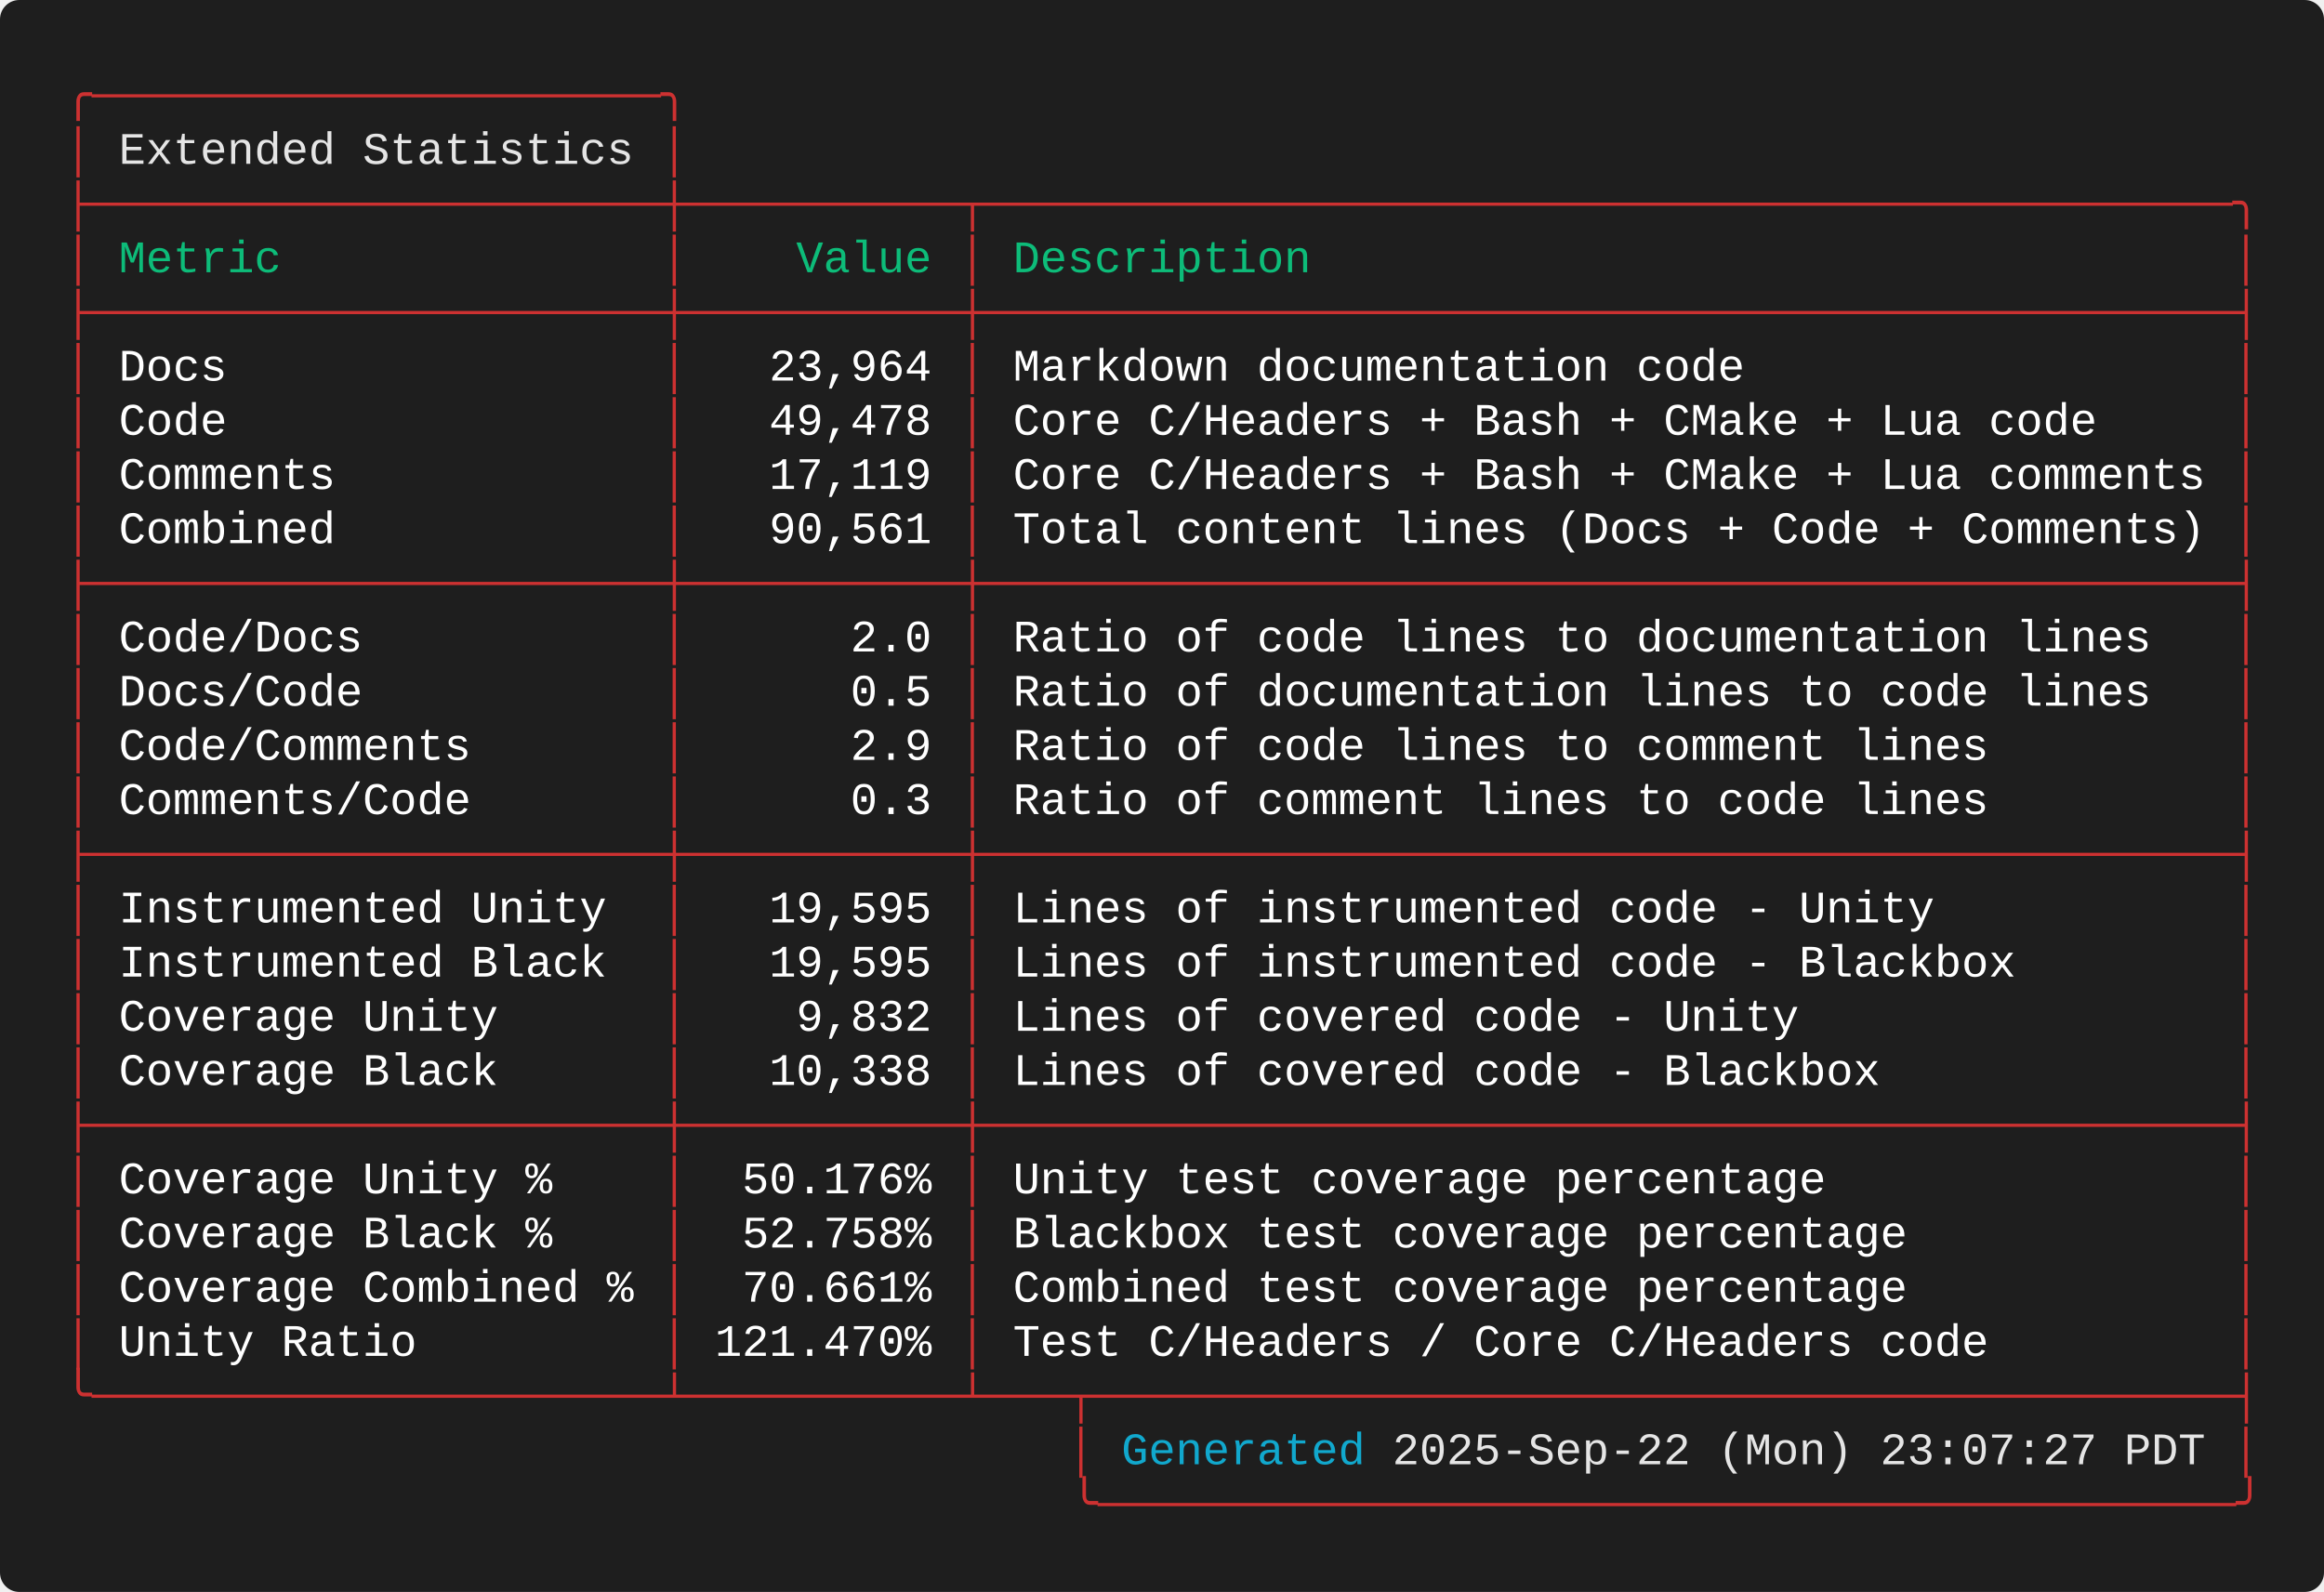
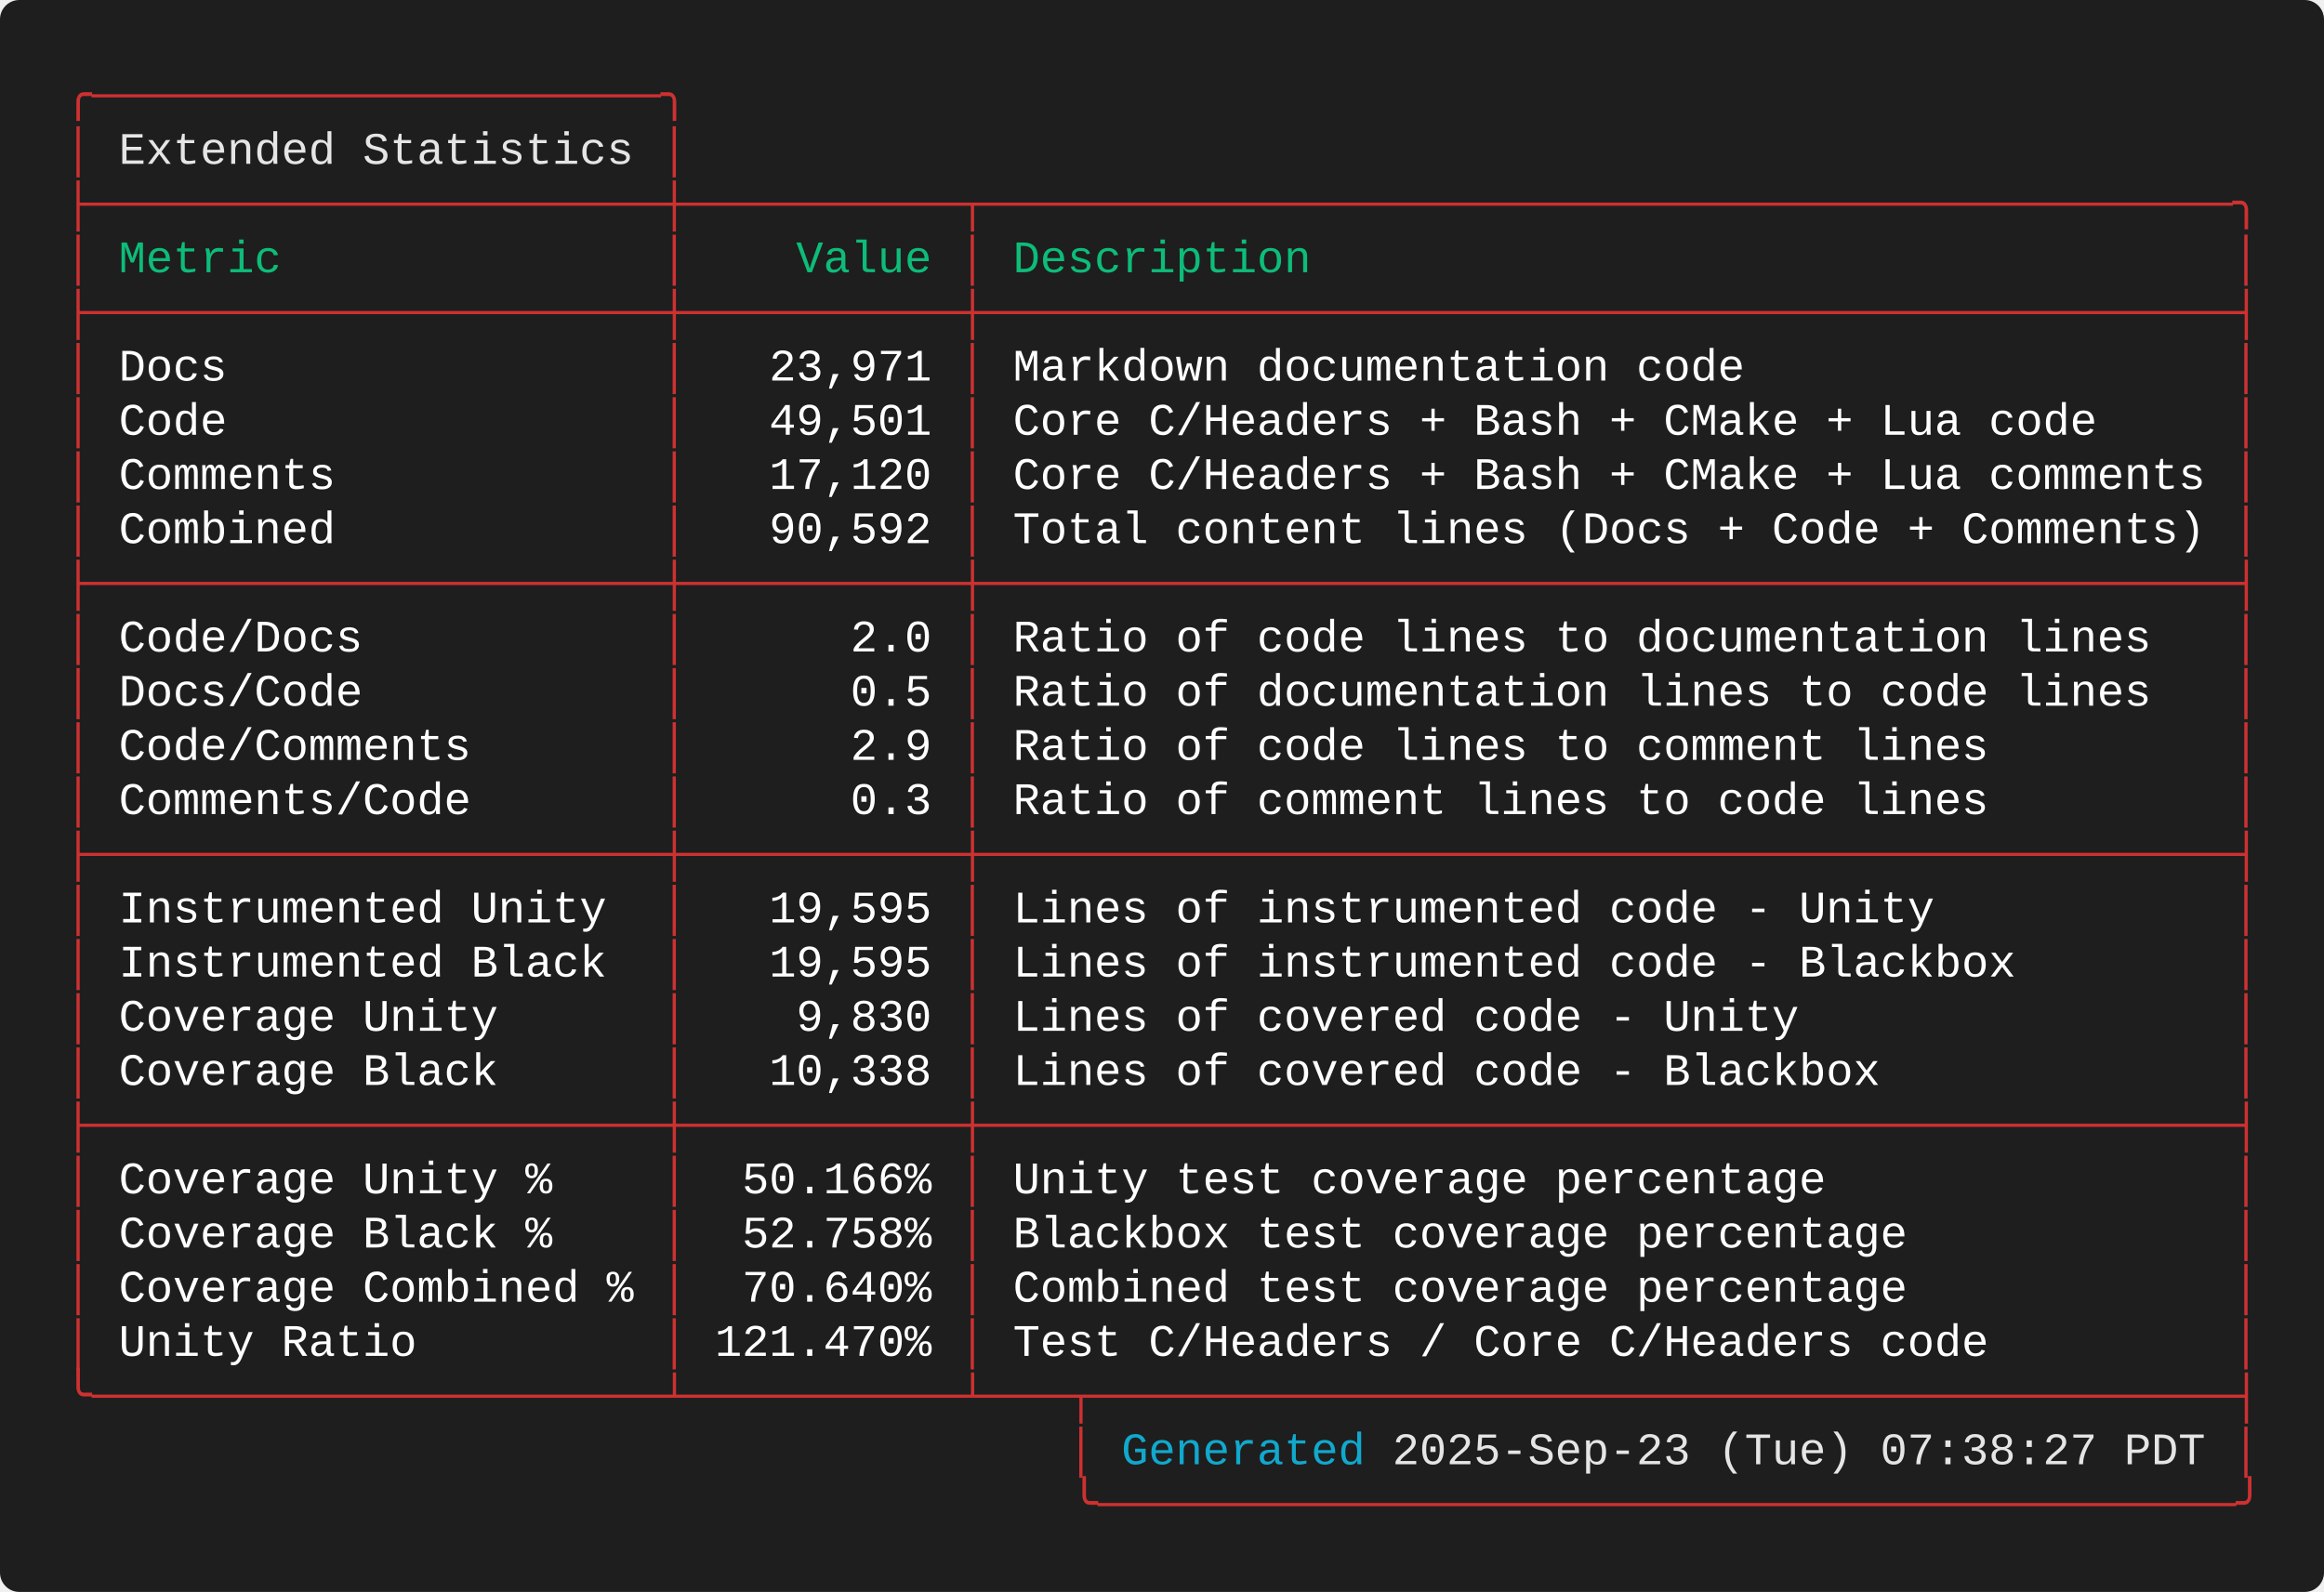
<svg xmlns="http://www.w3.org/2000/svg" width="720.40" height="493.60" viewBox="0 0 720.40 493.60">
  <defs>
    <style type="text/css">.terminal-text { font-family: 'Consolas', 'Consolas', 'Monaco', 'Courier New', monospace; }</style>
  </defs>
  <rect width="100%" height="100%" fill="#1e1e1e" rx="6" />
  <text x="20.00" y="34.00" font-size="14" class="terminal-text" xml:space="preserve" textLength="193.20" lengthAdjust="spacingAndGlyphs" fill="#cd3131">╭─────────────────────╮</text>
  <text x="20.00" y="50.80" font-size="14" class="terminal-text" xml:space="preserve" textLength="16.80" lengthAdjust="spacingAndGlyphs" fill="#cd3131">│ </text>
  <text x="36.80" y="50.80" font-size="14" class="terminal-text" xml:space="preserve" textLength="159.60" lengthAdjust="spacingAndGlyphs" fill="#e5e5e5">Extended Statistics</text>
  <text x="196.40" y="50.80" font-size="14" class="terminal-text" xml:space="preserve" textLength="8.40" lengthAdjust="spacingAndGlyphs" fill="#ffffff"> </text>
  <text x="204.80" y="50.80" font-size="14" class="terminal-text" xml:space="preserve" textLength="8.40" lengthAdjust="spacingAndGlyphs" fill="#cd3131">│</text>
  <text x="20.00" y="67.60" font-size="14" class="terminal-text" xml:space="preserve" textLength="680.40" lengthAdjust="spacingAndGlyphs" fill="#cd3131">├─────────────────────┼──────────┬──────────────────────────────────────────────╮</text>
  <text x="20.00" y="84.40" font-size="14" class="terminal-text" xml:space="preserve" textLength="8.40" lengthAdjust="spacingAndGlyphs" fill="#cd3131">│</text>
  <text x="28.40" y="84.40" font-size="14" class="terminal-text" xml:space="preserve" textLength="176.40" lengthAdjust="spacingAndGlyphs" fill="#0dbc79"> Metric              </text>
  <text x="204.80" y="84.40" font-size="14" class="terminal-text" xml:space="preserve" textLength="8.40" lengthAdjust="spacingAndGlyphs" fill="#cd3131">│</text>
  <text x="213.20" y="84.40" font-size="14" class="terminal-text" xml:space="preserve" textLength="84.00" lengthAdjust="spacingAndGlyphs" fill="#0dbc79">    Value </text>
  <text x="297.20" y="84.40" font-size="14" class="terminal-text" xml:space="preserve" textLength="8.40" lengthAdjust="spacingAndGlyphs" fill="#cd3131">│</text>
  <text x="305.60" y="84.40" font-size="14" class="terminal-text" xml:space="preserve" textLength="386.40" lengthAdjust="spacingAndGlyphs" fill="#0dbc79"> Description                                  </text>
  <text x="692.00" y="84.40" font-size="14" class="terminal-text" xml:space="preserve" textLength="8.40" lengthAdjust="spacingAndGlyphs" fill="#cd3131">│</text>
  <text x="20.00" y="101.20" font-size="14" class="terminal-text" xml:space="preserve" textLength="680.40" lengthAdjust="spacingAndGlyphs" fill="#cd3131">├─────────────────────┼──────────┼──────────────────────────────────────────────┤</text>
  <text x="20.00" y="118.00" font-size="14" class="terminal-text" xml:space="preserve" textLength="8.40" lengthAdjust="spacingAndGlyphs" fill="#cd3131">│</text>
  <text x="28.40" y="118.00" font-size="14" class="terminal-text" xml:space="preserve" textLength="176.40" lengthAdjust="spacingAndGlyphs" fill="#ffffff"> Docs                </text>
  <text x="204.80" y="118.00" font-size="14" class="terminal-text" xml:space="preserve" textLength="8.40" lengthAdjust="spacingAndGlyphs" fill="#cd3131">│</text>
-   <text x="213.20" y="118.00" font-size="14" class="terminal-text" xml:space="preserve" textLength="84.00" lengthAdjust="spacingAndGlyphs" fill="#ffffff">   23,964 </text>
+   <text x="213.20" y="118.00" font-size="14" class="terminal-text" xml:space="preserve" textLength="84.00" lengthAdjust="spacingAndGlyphs" fill="#ffffff">   23,971 </text>
  <text x="297.20" y="118.00" font-size="14" class="terminal-text" xml:space="preserve" textLength="8.40" lengthAdjust="spacingAndGlyphs" fill="#cd3131">│</text>
  <text x="305.60" y="118.00" font-size="14" class="terminal-text" xml:space="preserve" textLength="386.40" lengthAdjust="spacingAndGlyphs" fill="#ffffff"> Markdown documentation code                  </text>
  <text x="692.00" y="118.00" font-size="14" class="terminal-text" xml:space="preserve" textLength="8.40" lengthAdjust="spacingAndGlyphs" fill="#cd3131">│</text>
  <text x="20.00" y="134.80" font-size="14" class="terminal-text" xml:space="preserve" textLength="8.40" lengthAdjust="spacingAndGlyphs" fill="#cd3131">│</text>
  <text x="28.40" y="134.80" font-size="14" class="terminal-text" xml:space="preserve" textLength="176.40" lengthAdjust="spacingAndGlyphs" fill="#ffffff"> Code                </text>
  <text x="204.80" y="134.80" font-size="14" class="terminal-text" xml:space="preserve" textLength="8.40" lengthAdjust="spacingAndGlyphs" fill="#cd3131">│</text>
-   <text x="213.20" y="134.80" font-size="14" class="terminal-text" xml:space="preserve" textLength="84.00" lengthAdjust="spacingAndGlyphs" fill="#ffffff">   49,478 </text>
+   <text x="213.20" y="134.80" font-size="14" class="terminal-text" xml:space="preserve" textLength="84.00" lengthAdjust="spacingAndGlyphs" fill="#ffffff">   49,501 </text>
  <text x="297.20" y="134.80" font-size="14" class="terminal-text" xml:space="preserve" textLength="8.40" lengthAdjust="spacingAndGlyphs" fill="#cd3131">│</text>
  <text x="305.60" y="134.80" font-size="14" class="terminal-text" xml:space="preserve" textLength="386.40" lengthAdjust="spacingAndGlyphs" fill="#ffffff"> Core C/Headers + Bash + CMake + Lua code     </text>
  <text x="692.00" y="134.80" font-size="14" class="terminal-text" xml:space="preserve" textLength="8.40" lengthAdjust="spacingAndGlyphs" fill="#cd3131">│</text>
  <text x="20.00" y="151.60" font-size="14" class="terminal-text" xml:space="preserve" textLength="8.40" lengthAdjust="spacingAndGlyphs" fill="#cd3131">│</text>
  <text x="28.40" y="151.60" font-size="14" class="terminal-text" xml:space="preserve" textLength="176.40" lengthAdjust="spacingAndGlyphs" fill="#ffffff"> Comments            </text>
  <text x="204.80" y="151.60" font-size="14" class="terminal-text" xml:space="preserve" textLength="8.40" lengthAdjust="spacingAndGlyphs" fill="#cd3131">│</text>
-   <text x="213.20" y="151.60" font-size="14" class="terminal-text" xml:space="preserve" textLength="84.00" lengthAdjust="spacingAndGlyphs" fill="#ffffff">   17,119 </text>
+   <text x="213.20" y="151.60" font-size="14" class="terminal-text" xml:space="preserve" textLength="84.00" lengthAdjust="spacingAndGlyphs" fill="#ffffff">   17,120 </text>
  <text x="297.20" y="151.60" font-size="14" class="terminal-text" xml:space="preserve" textLength="8.40" lengthAdjust="spacingAndGlyphs" fill="#cd3131">│</text>
  <text x="305.60" y="151.60" font-size="14" class="terminal-text" xml:space="preserve" textLength="386.40" lengthAdjust="spacingAndGlyphs" fill="#ffffff"> Core C/Headers + Bash + CMake + Lua comments </text>
  <text x="692.00" y="151.60" font-size="14" class="terminal-text" xml:space="preserve" textLength="8.40" lengthAdjust="spacingAndGlyphs" fill="#cd3131">│</text>
  <text x="20.00" y="168.40" font-size="14" class="terminal-text" xml:space="preserve" textLength="8.40" lengthAdjust="spacingAndGlyphs" fill="#cd3131">│</text>
  <text x="28.40" y="168.40" font-size="14" class="terminal-text" xml:space="preserve" textLength="176.40" lengthAdjust="spacingAndGlyphs" fill="#ffffff"> Combined            </text>
  <text x="204.80" y="168.40" font-size="14" class="terminal-text" xml:space="preserve" textLength="8.40" lengthAdjust="spacingAndGlyphs" fill="#cd3131">│</text>
-   <text x="213.20" y="168.40" font-size="14" class="terminal-text" xml:space="preserve" textLength="84.00" lengthAdjust="spacingAndGlyphs" fill="#ffffff">   90,561 </text>
+   <text x="213.20" y="168.40" font-size="14" class="terminal-text" xml:space="preserve" textLength="84.00" lengthAdjust="spacingAndGlyphs" fill="#ffffff">   90,592 </text>
  <text x="297.20" y="168.40" font-size="14" class="terminal-text" xml:space="preserve" textLength="8.40" lengthAdjust="spacingAndGlyphs" fill="#cd3131">│</text>
  <text x="305.60" y="168.40" font-size="14" class="terminal-text" xml:space="preserve" textLength="386.40" lengthAdjust="spacingAndGlyphs" fill="#ffffff"> Total content lines (Docs + Code + Comments) </text>
  <text x="692.00" y="168.40" font-size="14" class="terminal-text" xml:space="preserve" textLength="8.40" lengthAdjust="spacingAndGlyphs" fill="#cd3131">│</text>
  <text x="20.00" y="185.20" font-size="14" class="terminal-text" xml:space="preserve" textLength="680.40" lengthAdjust="spacingAndGlyphs" fill="#cd3131">├─────────────────────┼──────────┼──────────────────────────────────────────────┤</text>
  <text x="20.00" y="202.00" font-size="14" class="terminal-text" xml:space="preserve" textLength="8.40" lengthAdjust="spacingAndGlyphs" fill="#cd3131">│</text>
  <text x="28.40" y="202.00" font-size="14" class="terminal-text" xml:space="preserve" textLength="176.40" lengthAdjust="spacingAndGlyphs" fill="#ffffff"> Code/Docs           </text>
  <text x="204.80" y="202.00" font-size="14" class="terminal-text" xml:space="preserve" textLength="8.40" lengthAdjust="spacingAndGlyphs" fill="#cd3131">│</text>
  <text x="213.20" y="202.00" font-size="14" class="terminal-text" xml:space="preserve" textLength="84.00" lengthAdjust="spacingAndGlyphs" fill="#ffffff">      2.0 </text>
  <text x="297.20" y="202.00" font-size="14" class="terminal-text" xml:space="preserve" textLength="8.40" lengthAdjust="spacingAndGlyphs" fill="#cd3131">│</text>
  <text x="305.60" y="202.00" font-size="14" class="terminal-text" xml:space="preserve" textLength="386.40" lengthAdjust="spacingAndGlyphs" fill="#ffffff"> Ratio of code lines to documentation lines   </text>
  <text x="692.00" y="202.00" font-size="14" class="terminal-text" xml:space="preserve" textLength="8.40" lengthAdjust="spacingAndGlyphs" fill="#cd3131">│</text>
  <text x="20.00" y="218.80" font-size="14" class="terminal-text" xml:space="preserve" textLength="8.40" lengthAdjust="spacingAndGlyphs" fill="#cd3131">│</text>
  <text x="28.40" y="218.80" font-size="14" class="terminal-text" xml:space="preserve" textLength="176.40" lengthAdjust="spacingAndGlyphs" fill="#ffffff"> Docs/Code           </text>
  <text x="204.80" y="218.80" font-size="14" class="terminal-text" xml:space="preserve" textLength="8.40" lengthAdjust="spacingAndGlyphs" fill="#cd3131">│</text>
  <text x="213.20" y="218.80" font-size="14" class="terminal-text" xml:space="preserve" textLength="84.00" lengthAdjust="spacingAndGlyphs" fill="#ffffff">      0.5 </text>
  <text x="297.20" y="218.80" font-size="14" class="terminal-text" xml:space="preserve" textLength="8.40" lengthAdjust="spacingAndGlyphs" fill="#cd3131">│</text>
  <text x="305.60" y="218.80" font-size="14" class="terminal-text" xml:space="preserve" textLength="386.40" lengthAdjust="spacingAndGlyphs" fill="#ffffff"> Ratio of documentation lines to code lines   </text>
  <text x="692.00" y="218.80" font-size="14" class="terminal-text" xml:space="preserve" textLength="8.40" lengthAdjust="spacingAndGlyphs" fill="#cd3131">│</text>
  <text x="20.00" y="235.60" font-size="14" class="terminal-text" xml:space="preserve" textLength="8.40" lengthAdjust="spacingAndGlyphs" fill="#cd3131">│</text>
  <text x="28.40" y="235.60" font-size="14" class="terminal-text" xml:space="preserve" textLength="176.40" lengthAdjust="spacingAndGlyphs" fill="#ffffff"> Code/Comments       </text>
  <text x="204.80" y="235.60" font-size="14" class="terminal-text" xml:space="preserve" textLength="8.40" lengthAdjust="spacingAndGlyphs" fill="#cd3131">│</text>
  <text x="213.20" y="235.60" font-size="14" class="terminal-text" xml:space="preserve" textLength="84.00" lengthAdjust="spacingAndGlyphs" fill="#ffffff">      2.9 </text>
  <text x="297.20" y="235.60" font-size="14" class="terminal-text" xml:space="preserve" textLength="8.40" lengthAdjust="spacingAndGlyphs" fill="#cd3131">│</text>
  <text x="305.60" y="235.60" font-size="14" class="terminal-text" xml:space="preserve" textLength="386.40" lengthAdjust="spacingAndGlyphs" fill="#ffffff"> Ratio of code lines to comment lines         </text>
  <text x="692.00" y="235.60" font-size="14" class="terminal-text" xml:space="preserve" textLength="8.40" lengthAdjust="spacingAndGlyphs" fill="#cd3131">│</text>
  <text x="20.00" y="252.40" font-size="14" class="terminal-text" xml:space="preserve" textLength="8.40" lengthAdjust="spacingAndGlyphs" fill="#cd3131">│</text>
  <text x="28.40" y="252.40" font-size="14" class="terminal-text" xml:space="preserve" textLength="176.40" lengthAdjust="spacingAndGlyphs" fill="#ffffff"> Comments/Code       </text>
  <text x="204.80" y="252.40" font-size="14" class="terminal-text" xml:space="preserve" textLength="8.40" lengthAdjust="spacingAndGlyphs" fill="#cd3131">│</text>
  <text x="213.20" y="252.40" font-size="14" class="terminal-text" xml:space="preserve" textLength="84.00" lengthAdjust="spacingAndGlyphs" fill="#ffffff">      0.3 </text>
  <text x="297.20" y="252.40" font-size="14" class="terminal-text" xml:space="preserve" textLength="8.40" lengthAdjust="spacingAndGlyphs" fill="#cd3131">│</text>
  <text x="305.60" y="252.40" font-size="14" class="terminal-text" xml:space="preserve" textLength="386.40" lengthAdjust="spacingAndGlyphs" fill="#ffffff"> Ratio of comment lines to code lines         </text>
  <text x="692.00" y="252.40" font-size="14" class="terminal-text" xml:space="preserve" textLength="8.40" lengthAdjust="spacingAndGlyphs" fill="#cd3131">│</text>
  <text x="20.00" y="269.20" font-size="14" class="terminal-text" xml:space="preserve" textLength="680.40" lengthAdjust="spacingAndGlyphs" fill="#cd3131">├─────────────────────┼──────────┼──────────────────────────────────────────────┤</text>
  <text x="20.00" y="286.00" font-size="14" class="terminal-text" xml:space="preserve" textLength="8.40" lengthAdjust="spacingAndGlyphs" fill="#cd3131">│</text>
  <text x="28.40" y="286.00" font-size="14" class="terminal-text" xml:space="preserve" textLength="176.40" lengthAdjust="spacingAndGlyphs" fill="#ffffff"> Instrumented Unity  </text>
  <text x="204.80" y="286.00" font-size="14" class="terminal-text" xml:space="preserve" textLength="8.40" lengthAdjust="spacingAndGlyphs" fill="#cd3131">│</text>
  <text x="213.20" y="286.00" font-size="14" class="terminal-text" xml:space="preserve" textLength="84.00" lengthAdjust="spacingAndGlyphs" fill="#ffffff">   19,595 </text>
  <text x="297.20" y="286.00" font-size="14" class="terminal-text" xml:space="preserve" textLength="8.40" lengthAdjust="spacingAndGlyphs" fill="#cd3131">│</text>
  <text x="305.60" y="286.00" font-size="14" class="terminal-text" xml:space="preserve" textLength="386.40" lengthAdjust="spacingAndGlyphs" fill="#ffffff"> Lines of instrumented code - Unity           </text>
  <text x="692.00" y="286.00" font-size="14" class="terminal-text" xml:space="preserve" textLength="8.40" lengthAdjust="spacingAndGlyphs" fill="#cd3131">│</text>
  <text x="20.00" y="302.80" font-size="14" class="terminal-text" xml:space="preserve" textLength="8.40" lengthAdjust="spacingAndGlyphs" fill="#cd3131">│</text>
  <text x="28.40" y="302.80" font-size="14" class="terminal-text" xml:space="preserve" textLength="176.40" lengthAdjust="spacingAndGlyphs" fill="#ffffff"> Instrumented Black  </text>
  <text x="204.80" y="302.80" font-size="14" class="terminal-text" xml:space="preserve" textLength="8.40" lengthAdjust="spacingAndGlyphs" fill="#cd3131">│</text>
  <text x="213.20" y="302.80" font-size="14" class="terminal-text" xml:space="preserve" textLength="84.00" lengthAdjust="spacingAndGlyphs" fill="#ffffff">   19,595 </text>
  <text x="297.20" y="302.80" font-size="14" class="terminal-text" xml:space="preserve" textLength="8.40" lengthAdjust="spacingAndGlyphs" fill="#cd3131">│</text>
  <text x="305.60" y="302.80" font-size="14" class="terminal-text" xml:space="preserve" textLength="386.40" lengthAdjust="spacingAndGlyphs" fill="#ffffff"> Lines of instrumented code - Blackbox        </text>
  <text x="692.00" y="302.80" font-size="14" class="terminal-text" xml:space="preserve" textLength="8.40" lengthAdjust="spacingAndGlyphs" fill="#cd3131">│</text>
  <text x="20.00" y="319.60" font-size="14" class="terminal-text" xml:space="preserve" textLength="8.40" lengthAdjust="spacingAndGlyphs" fill="#cd3131">│</text>
  <text x="28.40" y="319.60" font-size="14" class="terminal-text" xml:space="preserve" textLength="176.40" lengthAdjust="spacingAndGlyphs" fill="#ffffff"> Coverage Unity      </text>
  <text x="204.80" y="319.60" font-size="14" class="terminal-text" xml:space="preserve" textLength="8.40" lengthAdjust="spacingAndGlyphs" fill="#cd3131">│</text>
-   <text x="213.20" y="319.60" font-size="14" class="terminal-text" xml:space="preserve" textLength="84.00" lengthAdjust="spacingAndGlyphs" fill="#ffffff">    9,832 </text>
+   <text x="213.20" y="319.60" font-size="14" class="terminal-text" xml:space="preserve" textLength="84.00" lengthAdjust="spacingAndGlyphs" fill="#ffffff">    9,830 </text>
  <text x="297.20" y="319.60" font-size="14" class="terminal-text" xml:space="preserve" textLength="8.40" lengthAdjust="spacingAndGlyphs" fill="#cd3131">│</text>
  <text x="305.60" y="319.60" font-size="14" class="terminal-text" xml:space="preserve" textLength="386.40" lengthAdjust="spacingAndGlyphs" fill="#ffffff"> Lines of covered code - Unity                </text>
  <text x="692.00" y="319.60" font-size="14" class="terminal-text" xml:space="preserve" textLength="8.40" lengthAdjust="spacingAndGlyphs" fill="#cd3131">│</text>
  <text x="20.00" y="336.40" font-size="14" class="terminal-text" xml:space="preserve" textLength="8.40" lengthAdjust="spacingAndGlyphs" fill="#cd3131">│</text>
  <text x="28.40" y="336.40" font-size="14" class="terminal-text" xml:space="preserve" textLength="176.40" lengthAdjust="spacingAndGlyphs" fill="#ffffff"> Coverage Black      </text>
  <text x="204.80" y="336.40" font-size="14" class="terminal-text" xml:space="preserve" textLength="8.40" lengthAdjust="spacingAndGlyphs" fill="#cd3131">│</text>
  <text x="213.20" y="336.40" font-size="14" class="terminal-text" xml:space="preserve" textLength="84.00" lengthAdjust="spacingAndGlyphs" fill="#ffffff">   10,338 </text>
  <text x="297.20" y="336.40" font-size="14" class="terminal-text" xml:space="preserve" textLength="8.40" lengthAdjust="spacingAndGlyphs" fill="#cd3131">│</text>
  <text x="305.60" y="336.40" font-size="14" class="terminal-text" xml:space="preserve" textLength="386.40" lengthAdjust="spacingAndGlyphs" fill="#ffffff"> Lines of covered code - Blackbox             </text>
  <text x="692.00" y="336.40" font-size="14" class="terminal-text" xml:space="preserve" textLength="8.40" lengthAdjust="spacingAndGlyphs" fill="#cd3131">│</text>
  <text x="20.00" y="353.20" font-size="14" class="terminal-text" xml:space="preserve" textLength="680.40" lengthAdjust="spacingAndGlyphs" fill="#cd3131">├─────────────────────┼──────────┼──────────────────────────────────────────────┤</text>
  <text x="20.00" y="370.00" font-size="14" class="terminal-text" xml:space="preserve" textLength="8.40" lengthAdjust="spacingAndGlyphs" fill="#cd3131">│</text>
  <text x="28.40" y="370.00" font-size="14" class="terminal-text" xml:space="preserve" textLength="176.40" lengthAdjust="spacingAndGlyphs" fill="#ffffff"> Coverage Unity %    </text>
  <text x="204.80" y="370.00" font-size="14" class="terminal-text" xml:space="preserve" textLength="8.40" lengthAdjust="spacingAndGlyphs" fill="#cd3131">│</text>
-   <text x="213.20" y="370.00" font-size="14" class="terminal-text" xml:space="preserve" textLength="84.00" lengthAdjust="spacingAndGlyphs" fill="#ffffff">  50.176% </text>
+   <text x="213.20" y="370.00" font-size="14" class="terminal-text" xml:space="preserve" textLength="84.00" lengthAdjust="spacingAndGlyphs" fill="#ffffff">  50.166% </text>
  <text x="297.20" y="370.00" font-size="14" class="terminal-text" xml:space="preserve" textLength="8.40" lengthAdjust="spacingAndGlyphs" fill="#cd3131">│</text>
  <text x="305.60" y="370.00" font-size="14" class="terminal-text" xml:space="preserve" textLength="386.40" lengthAdjust="spacingAndGlyphs" fill="#ffffff"> Unity test coverage percentage               </text>
  <text x="692.00" y="370.00" font-size="14" class="terminal-text" xml:space="preserve" textLength="8.40" lengthAdjust="spacingAndGlyphs" fill="#cd3131">│</text>
  <text x="20.00" y="386.80" font-size="14" class="terminal-text" xml:space="preserve" textLength="8.40" lengthAdjust="spacingAndGlyphs" fill="#cd3131">│</text>
  <text x="28.40" y="386.80" font-size="14" class="terminal-text" xml:space="preserve" textLength="176.40" lengthAdjust="spacingAndGlyphs" fill="#ffffff"> Coverage Black %    </text>
  <text x="204.80" y="386.80" font-size="14" class="terminal-text" xml:space="preserve" textLength="8.40" lengthAdjust="spacingAndGlyphs" fill="#cd3131">│</text>
  <text x="213.20" y="386.80" font-size="14" class="terminal-text" xml:space="preserve" textLength="84.00" lengthAdjust="spacingAndGlyphs" fill="#ffffff">  52.758% </text>
  <text x="297.20" y="386.80" font-size="14" class="terminal-text" xml:space="preserve" textLength="8.40" lengthAdjust="spacingAndGlyphs" fill="#cd3131">│</text>
  <text x="305.60" y="386.80" font-size="14" class="terminal-text" xml:space="preserve" textLength="386.40" lengthAdjust="spacingAndGlyphs" fill="#ffffff"> Blackbox test coverage percentage            </text>
  <text x="692.00" y="386.80" font-size="14" class="terminal-text" xml:space="preserve" textLength="8.40" lengthAdjust="spacingAndGlyphs" fill="#cd3131">│</text>
  <text x="20.00" y="403.60" font-size="14" class="terminal-text" xml:space="preserve" textLength="8.40" lengthAdjust="spacingAndGlyphs" fill="#cd3131">│</text>
  <text x="28.40" y="403.60" font-size="14" class="terminal-text" xml:space="preserve" textLength="176.40" lengthAdjust="spacingAndGlyphs" fill="#ffffff"> Coverage Combined % </text>
  <text x="204.80" y="403.60" font-size="14" class="terminal-text" xml:space="preserve" textLength="8.40" lengthAdjust="spacingAndGlyphs" fill="#cd3131">│</text>
-   <text x="213.20" y="403.60" font-size="14" class="terminal-text" xml:space="preserve" textLength="84.00" lengthAdjust="spacingAndGlyphs" fill="#ffffff">  70.661% </text>
+   <text x="213.20" y="403.60" font-size="14" class="terminal-text" xml:space="preserve" textLength="84.00" lengthAdjust="spacingAndGlyphs" fill="#ffffff">  70.640% </text>
  <text x="297.20" y="403.60" font-size="14" class="terminal-text" xml:space="preserve" textLength="8.40" lengthAdjust="spacingAndGlyphs" fill="#cd3131">│</text>
  <text x="305.60" y="403.60" font-size="14" class="terminal-text" xml:space="preserve" textLength="386.40" lengthAdjust="spacingAndGlyphs" fill="#ffffff"> Combined test coverage percentage            </text>
  <text x="692.00" y="403.60" font-size="14" class="terminal-text" xml:space="preserve" textLength="8.40" lengthAdjust="spacingAndGlyphs" fill="#cd3131">│</text>
  <text x="20.00" y="420.40" font-size="14" class="terminal-text" xml:space="preserve" textLength="8.40" lengthAdjust="spacingAndGlyphs" fill="#cd3131">│</text>
  <text x="28.40" y="420.40" font-size="14" class="terminal-text" xml:space="preserve" textLength="176.40" lengthAdjust="spacingAndGlyphs" fill="#ffffff"> Unity Ratio         </text>
  <text x="204.80" y="420.40" font-size="14" class="terminal-text" xml:space="preserve" textLength="8.40" lengthAdjust="spacingAndGlyphs" fill="#cd3131">│</text>
  <text x="213.20" y="420.40" font-size="14" class="terminal-text" xml:space="preserve" textLength="84.00" lengthAdjust="spacingAndGlyphs" fill="#ffffff"> 121.470% </text>
  <text x="297.20" y="420.40" font-size="14" class="terminal-text" xml:space="preserve" textLength="8.40" lengthAdjust="spacingAndGlyphs" fill="#cd3131">│</text>
  <text x="305.60" y="420.40" font-size="14" class="terminal-text" xml:space="preserve" textLength="386.40" lengthAdjust="spacingAndGlyphs" fill="#ffffff"> Test C/Headers / Core C/Headers code         </text>
  <text x="692.00" y="420.40" font-size="14" class="terminal-text" xml:space="preserve" textLength="8.40" lengthAdjust="spacingAndGlyphs" fill="#cd3131">│</text>
  <text x="20.00" y="437.20" font-size="14" class="terminal-text" xml:space="preserve" textLength="680.40" lengthAdjust="spacingAndGlyphs" fill="#cd3131">╰─────────────────────┴──────────┴───┬──────────────────────────────────────────┤</text>
  <text x="20.00" y="454.00" font-size="14" class="terminal-text" xml:space="preserve" textLength="327.60" lengthAdjust="spacingAndGlyphs" fill="#cd3131">                                     │ </text>
  <text x="347.60" y="454.00" font-size="14" class="terminal-text" xml:space="preserve" textLength="75.60" lengthAdjust="spacingAndGlyphs" fill="#11a8cd">Generated</text>
-   <text x="423.20" y="454.00" font-size="14" class="terminal-text" xml:space="preserve" textLength="260.40" lengthAdjust="spacingAndGlyphs" fill="#e5e5e5"> 2025-Sep-22 (Mon) 23:07:27 PDT</text>
+   <text x="423.20" y="454.00" font-size="14" class="terminal-text" xml:space="preserve" textLength="260.40" lengthAdjust="spacingAndGlyphs" fill="#e5e5e5"> 2025-Sep-23 (Tue) 07:38:27 PDT</text>
  <text x="683.60" y="454.00" font-size="14" class="terminal-text" xml:space="preserve" textLength="8.40" lengthAdjust="spacingAndGlyphs" fill="#ffffff"> </text>
  <text x="692.00" y="454.00" font-size="14" class="terminal-text" xml:space="preserve" textLength="8.40" lengthAdjust="spacingAndGlyphs" fill="#cd3131">│</text>
  <text x="20.00" y="470.80" font-size="14" class="terminal-text" xml:space="preserve" textLength="680.40" lengthAdjust="spacingAndGlyphs" fill="#cd3131">                                     ╰──────────────────────────────────────────╯</text>
</svg>
